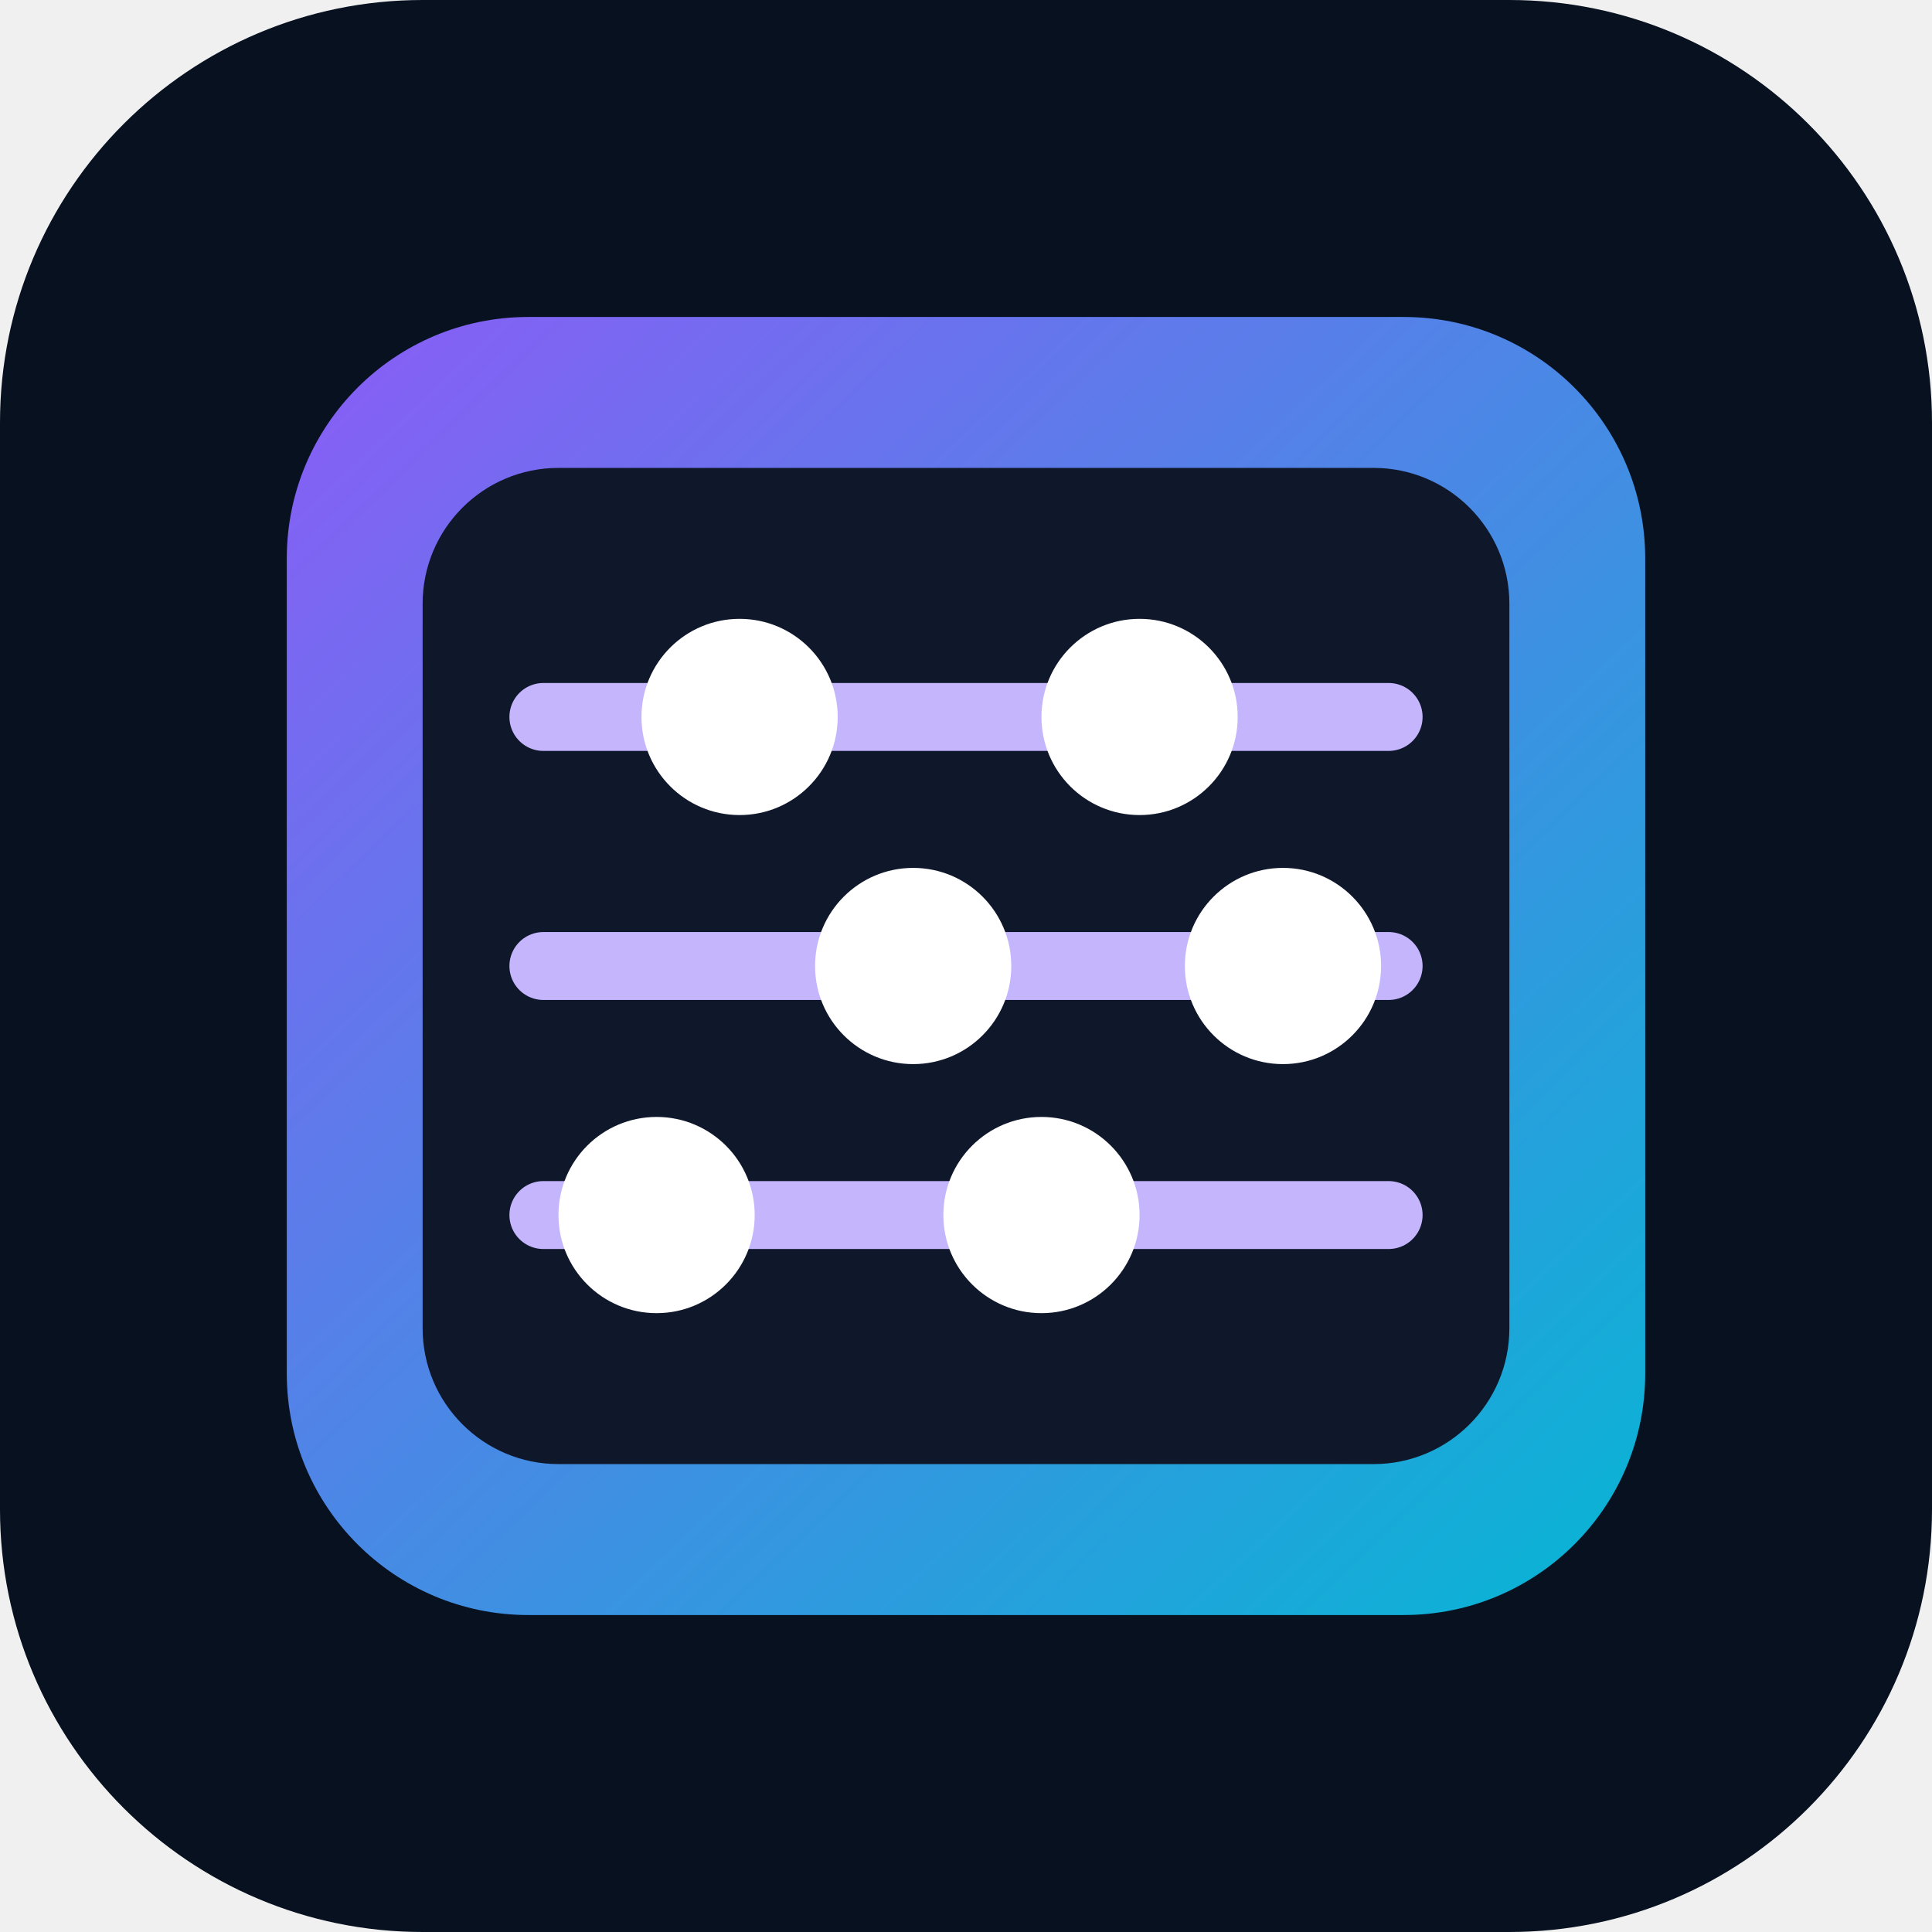
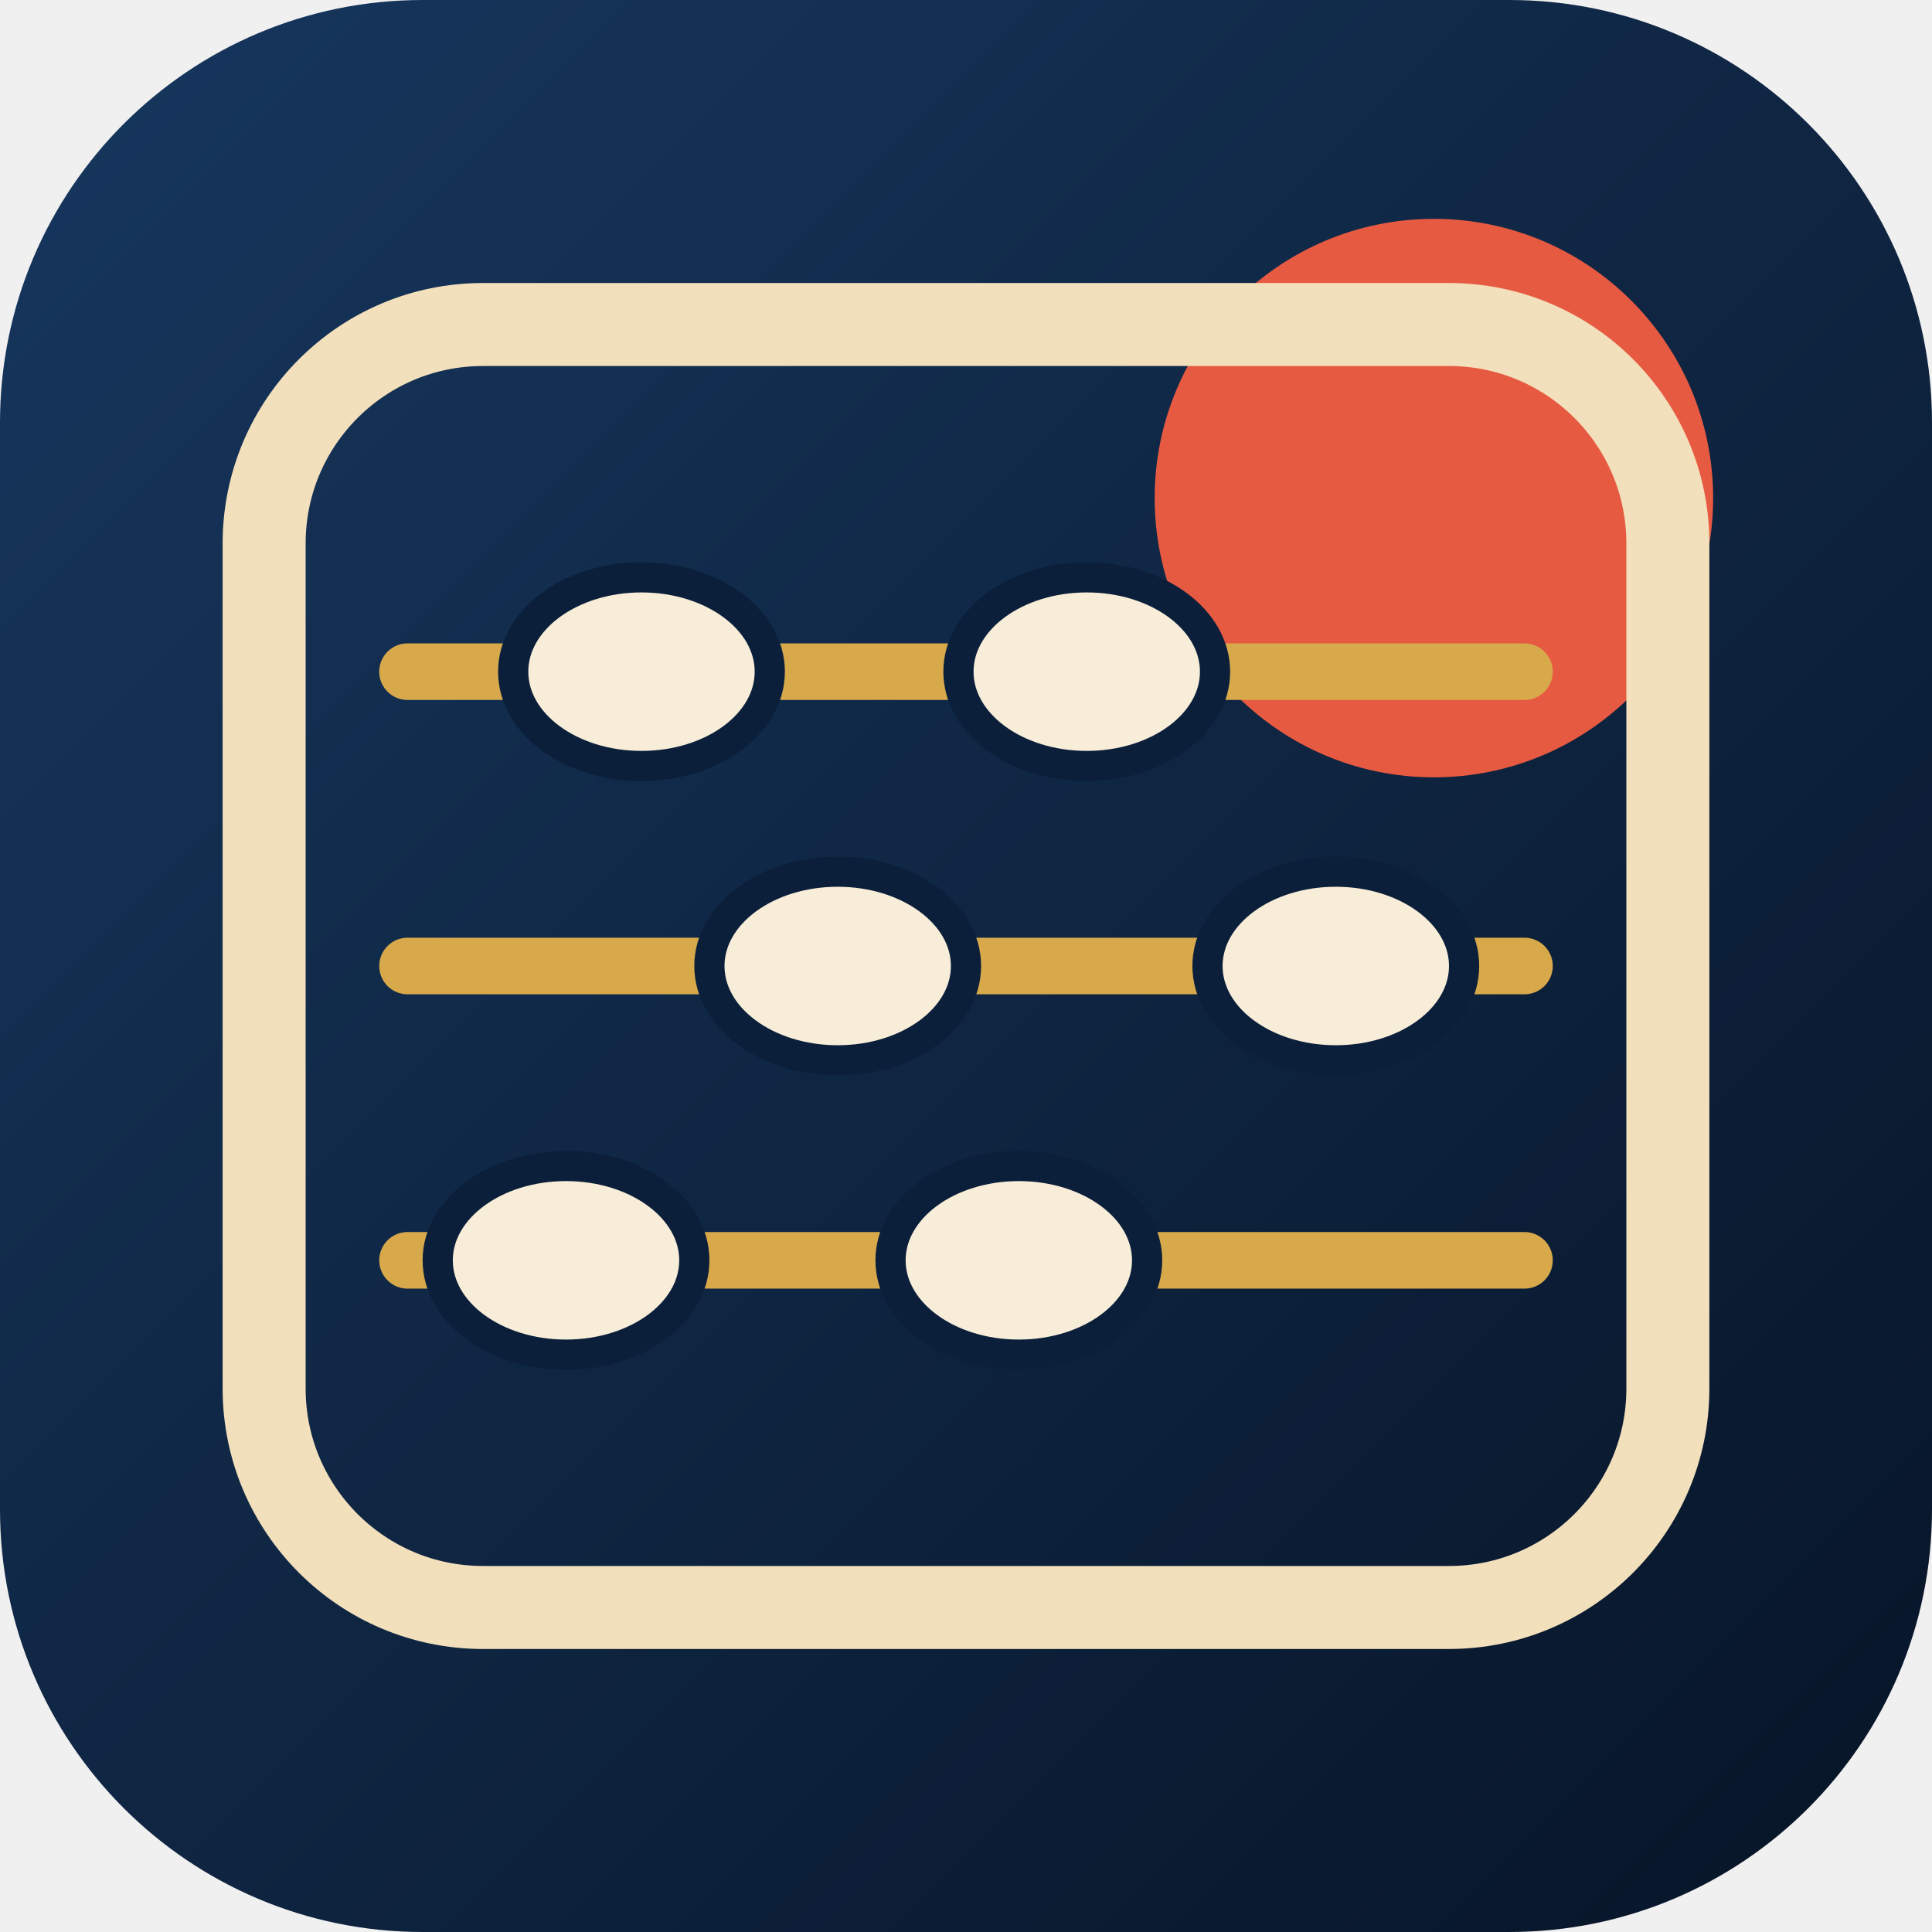
<svg xmlns="http://www.w3.org/2000/svg" viewBox="0 0 512 512">
  <defs>
-     <linearGradient id="g" x1="0" y1="0" x2="1" y2="1">
-       <stop offset="0" stop-color="#8b5cf6" />
-       <stop offset="1" stop-color="#06b6d4" />
+     <linearGradient id="indigo" x1="0" y1="0" x2="1" y2="1">
+       <stop offset="0" stop-color="#17375f" />
+       <stop offset="1" stop-color="#071426" />
    </linearGradient>
  </defs>
-   <rect width="512" height="512" rx="112" fill="#07111f" />
-   <rect x="76" y="84" width="360" height="344" rx="64" fill="url(#g)" />
-   <rect x="112" y="124" width="288" height="264" rx="36" fill="#0f172a" />
-   <path d="M144 190h224M144 256h224M144 322h224" stroke="#c4b5fd" stroke-width="18" stroke-linecap="round" />
-   <g fill="#fff">
-     <circle cx="196" cy="190" r="26" />
-     <circle cx="302" cy="190" r="26" />
-     <circle cx="242" cy="256" r="26" />
-     <circle cx="340" cy="256" r="26" />
-     <circle cx="174" cy="322" r="26" />
-     <circle cx="276" cy="322" r="26" />
+   <rect width="512" height="512" rx="112" fill="url(#indigo)" />
+   <circle cx="380" cy="132" r="74" fill="#e75a42" />
+   <rect x="70" y="86" width="372" height="340" rx="58" fill="none" stroke="#f2dfbb" stroke-width="22" />
+   <path d="M108 178h296M108 256h296M108 334h296" stroke="#d7a94b" stroke-width="15" stroke-linecap="round" />
+   <g fill="#f7edd9" stroke="#0b1f3a" stroke-width="8">
+     <ellipse cx="170" cy="178" rx="34" ry="25" />
+     <ellipse cx="288" cy="178" rx="34" ry="25" />
+     <ellipse cx="222" cy="256" rx="34" ry="25" />
+     <ellipse cx="354" cy="256" rx="34" ry="25" />
+     <ellipse cx="150" cy="334" rx="34" ry="25" />
+     <ellipse cx="270" cy="334" rx="34" ry="25" />
  </g>
</svg>
